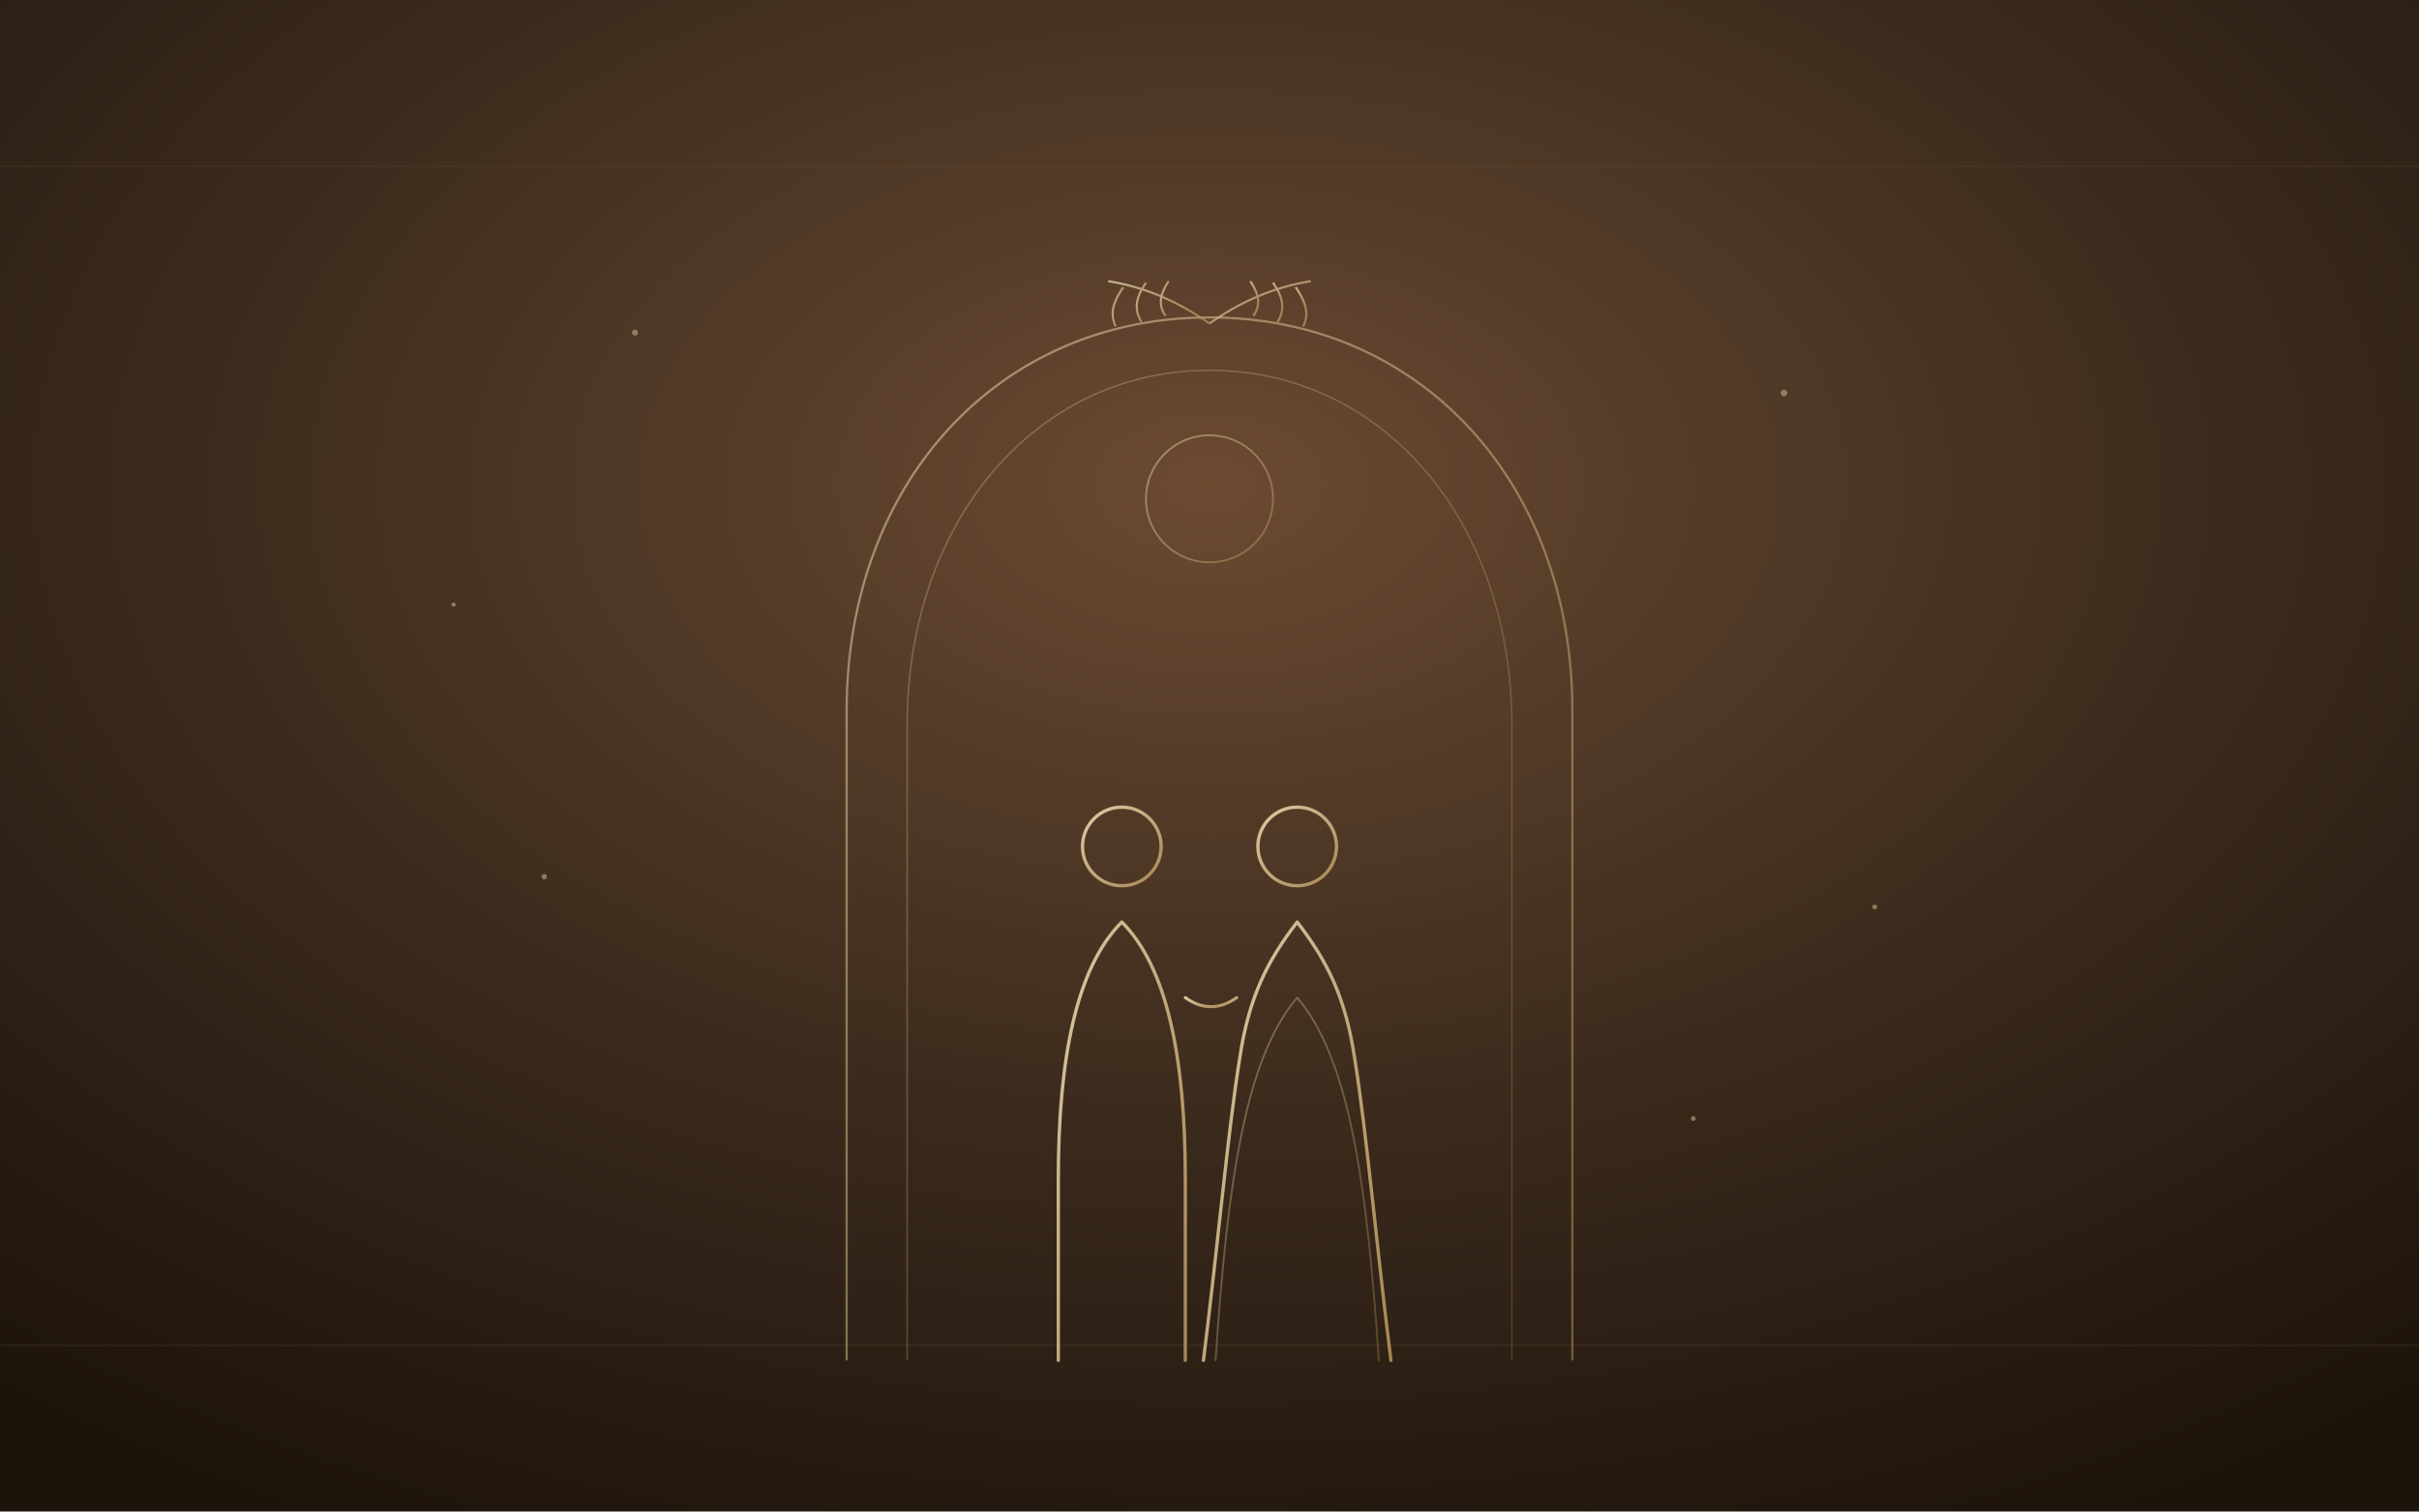
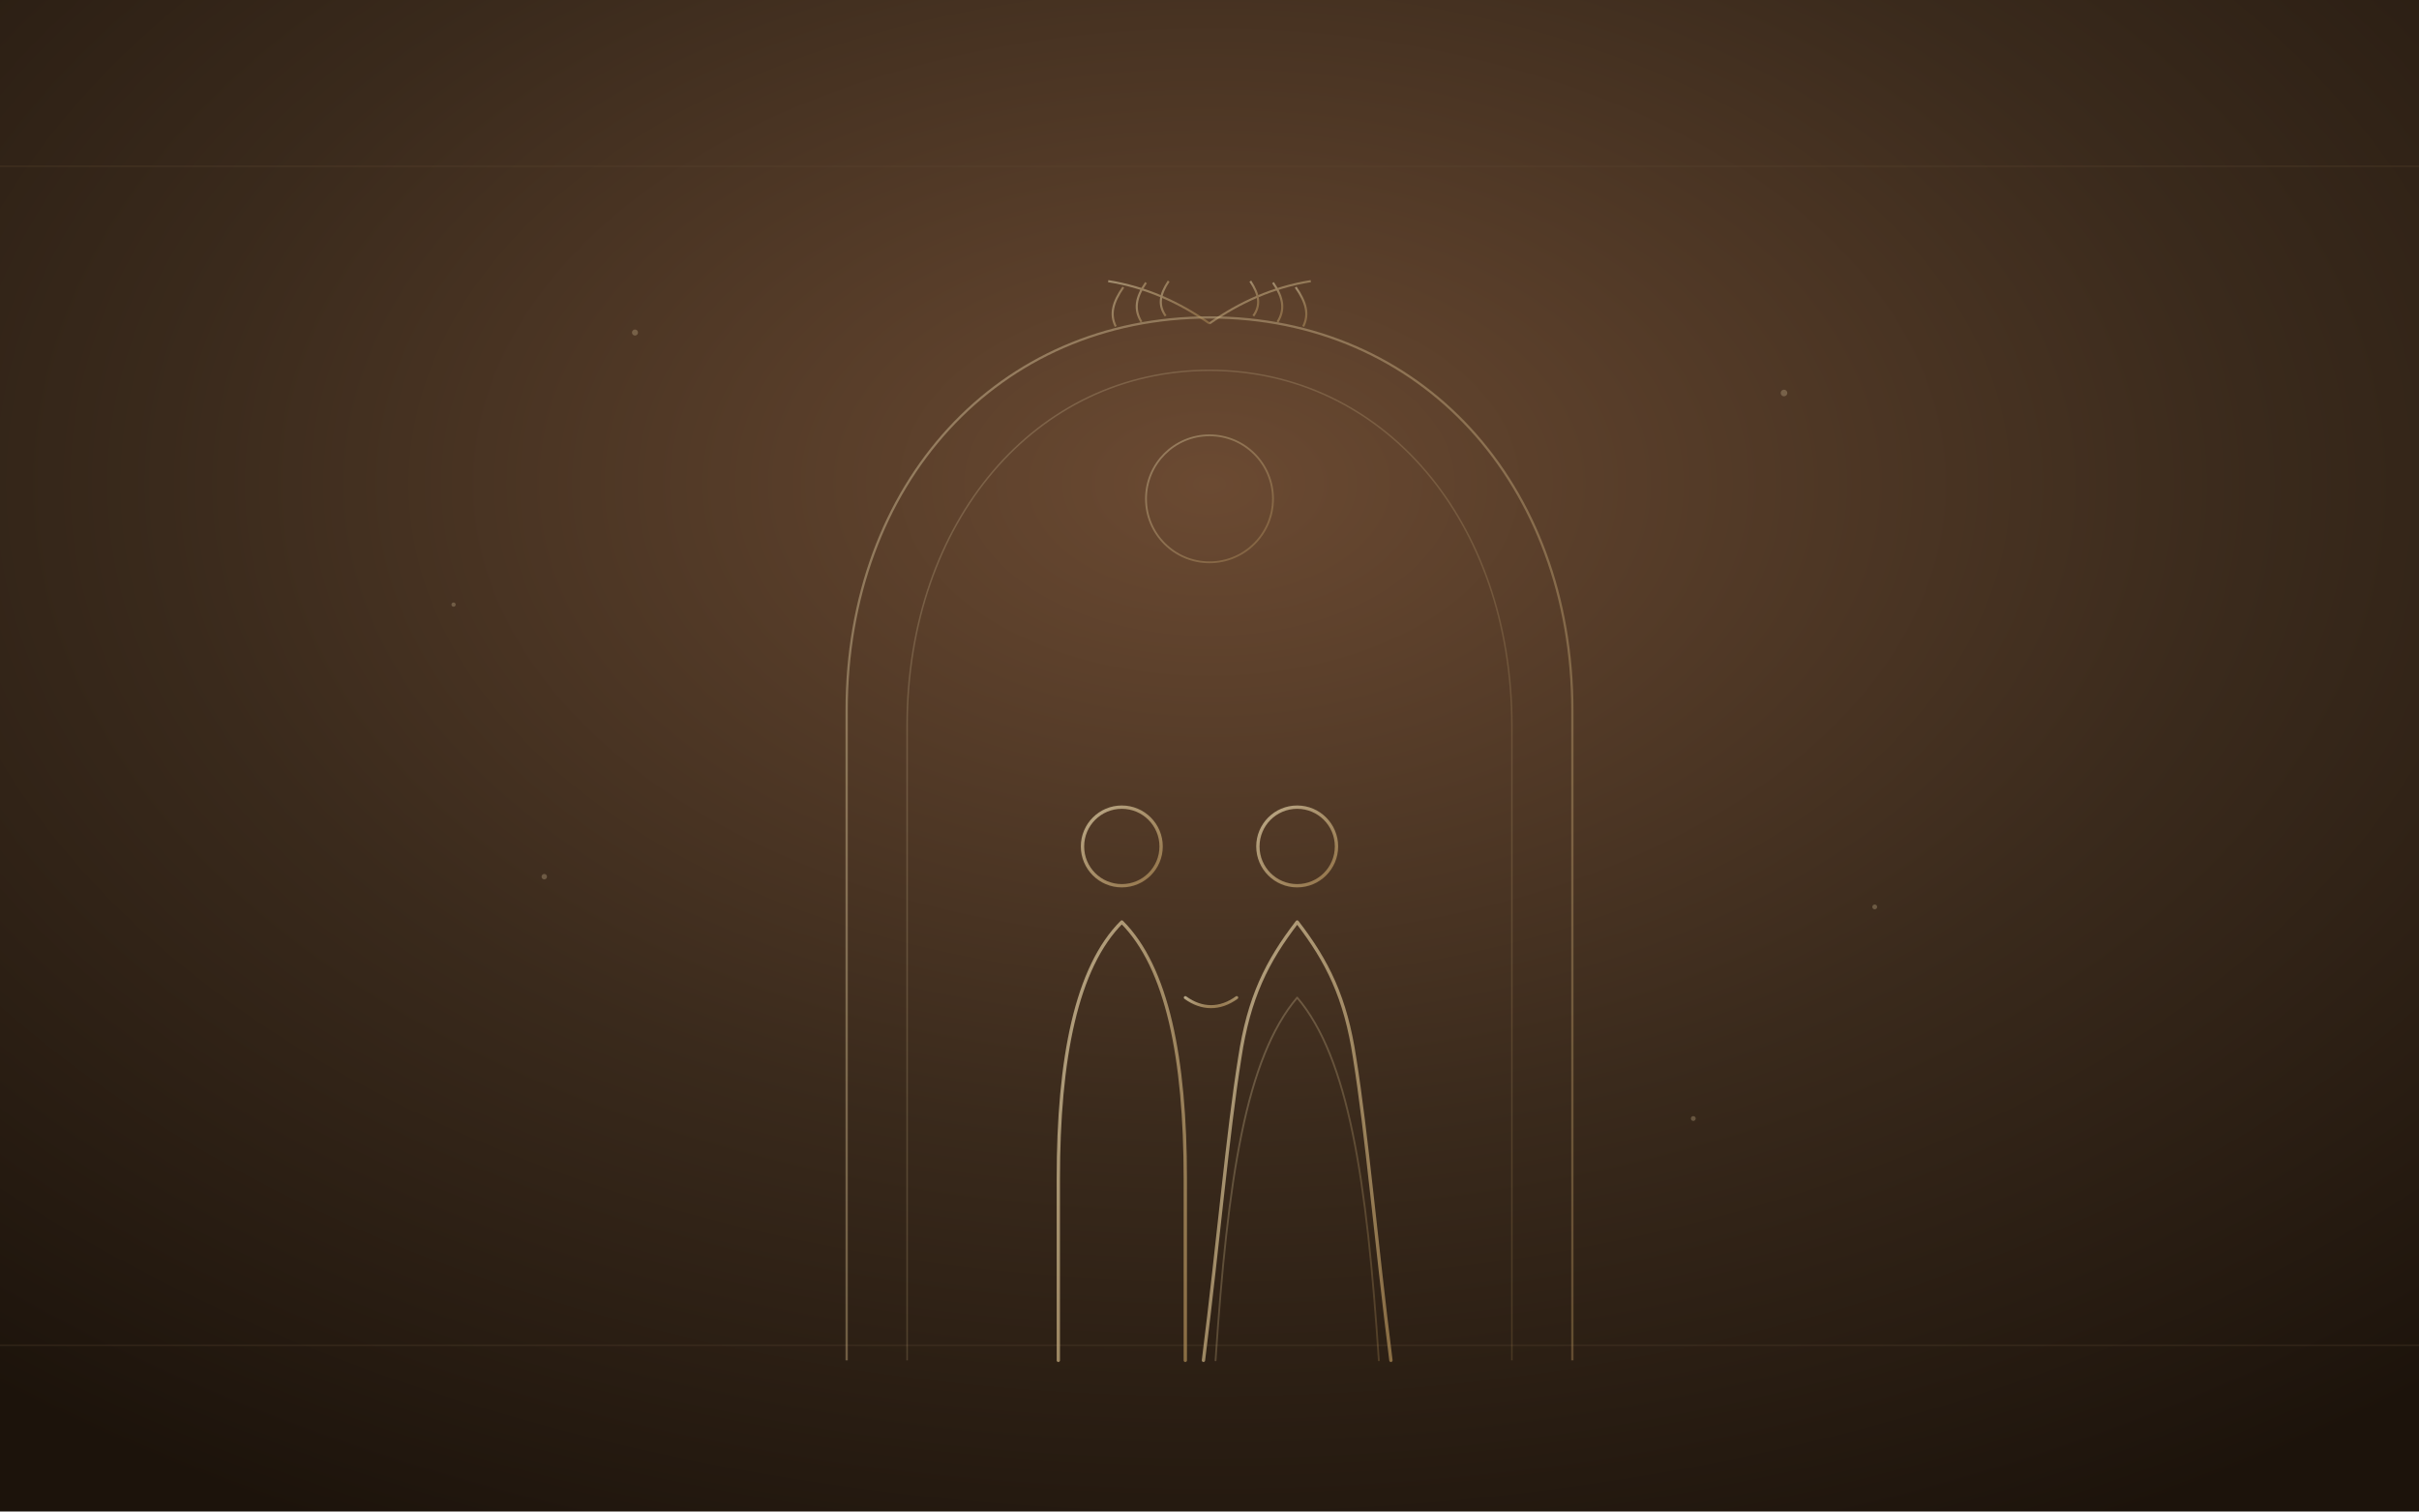
<svg xmlns="http://www.w3.org/2000/svg" viewBox="0 0 1600 1000">
  <defs>
    <radialGradient id="bg" cx="50%" cy="32%" r="78%">
      <stop offset="0%" stop-color="#6B4A32" />
      <stop offset="55%" stop-color="#3A2A1C" />
      <stop offset="100%" stop-color="#1C130B" />
    </radialGradient>
    <linearGradient id="line" x1="0%" y1="0%" x2="100%" y2="100%">
      <stop offset="0%" stop-color="#E8D8B0" />
      <stop offset="100%" stop-color="#B08D57" />
    </linearGradient>
  </defs>
  <rect width="1600" height="1000" fill="url(#bg)" />
  <g stroke="#5C4632" stroke-width="1" opacity="0.3">
    <line x1="0" y1="110" x2="1600" y2="110" />
    <line x1="0" y1="890" x2="1600" y2="890" />
  </g>
-   <path d="M 560 900 L 560 470 C 560 320, 660 210, 800 210 C 940 210, 1040 320, 1040 470 L 1040 900" fill="none" stroke="url(#line)" stroke-width="1.5" opacity="0.55" />
-   <path d="M 600 900 L 600 480 C 600 345, 685 245, 800 245 C 915 245, 1000 345, 1000 480 L 1000 900" fill="none" stroke="url(#line)" stroke-width="1" opacity="0.3" />
-   <g stroke="url(#line)" stroke-width="1.4" fill="none" opacity="0.75">
+   <path d="M 560 900 L 560 470 C 560 320, 660 210, 800 210 C 940 210, 1040 320, 1040 470 L 1040 900" fill="none" stroke="url(#line)" stroke-width="1.5" opacity="0.42" />
+   <path d="M 600 900 L 600 480 C 600 345, 685 245, 800 245 C 915 245, 1000 345, 1000 480 L 1000 900" fill="none" stroke="url(#line)" stroke-width="1" opacity="0.22" />
+   <g stroke="url(#line)" stroke-width="1.4" fill="none" opacity="0.5">
    <path d="M800 214 C 780 200, 758 190, 733 186" />
    <path d="M743 190 C 736 200, 734 208, 738 216" />
    <path d="M758 187 C 751 197, 750 205, 755 213" />
    <path d="M773 186 C 767 195, 766 202, 771 209" />
    <path d="M800 214 C 820 200, 842 190, 867 186" />
    <path d="M857 190 C 864 200, 866 208, 862 216" />
    <path d="M842 187 C 849 197, 850 205, 845 213" />
    <path d="M827 186 C 833 195, 834 202, 829 209" />
  </g>
-   <circle cx="800" cy="330" r="42" fill="none" stroke="url(#line)" stroke-width="1.2" opacity="0.5" />
-   <g fill="none" stroke="url(#line)" stroke-width="2.2" stroke-linecap="round" stroke-linejoin="round" opacity="0.92">
+   <circle cx="800" cy="330" r="42" fill="none" stroke="url(#line)" stroke-width="1.2" opacity="0.38" />
+   <g fill="none" stroke="url(#line)" stroke-width="2.2" stroke-linecap="round" stroke-linejoin="round" opacity="0.7">
    <circle cx="742" cy="560" r="26" />
    <path d="M700 900 L700 780 C700 700, 712 640, 742 610 C 772 640, 784 700, 784 780 L784 900" />
    <line x1="742" y1="610" x2="742" y2="720" stroke-width="1.4" opacity="0.6" />
    <circle cx="858" cy="560" r="26" />
    <path d="M858 610 C 838 636, 826 660, 820 700 C 812 750, 806 820, 796 900              M858 610 C 878 636, 890 660, 896 700 C 904 750, 910 820, 920 900" />
    <path d="M804 900 C 812 780, 824 700, 858 660 C 892 700, 904 780, 912 900" opacity="0.4" stroke-width="1.2" />
    <path d="M784 660 C 795 668, 807 668, 818 660" stroke-width="2" />
  </g>
  <line x1="560" y1="900" x2="1040" y2="900" stroke="url(#line)" stroke-width="1" opacity="0.35" />
-   <g fill="#D8C39B" opacity="0.5">
+   <g fill="#D8C39B" opacity="0.3">
    <circle cx="420" cy="220" r="2" />
    <circle cx="1180" cy="260" r="2.2" />
    <circle cx="1240" cy="600" r="1.6" />
    <circle cx="360" cy="580" r="1.8" />
    <circle cx="1120" cy="740" r="1.6" />
    <circle cx="300" cy="400" r="1.4" />
  </g>
</svg>
